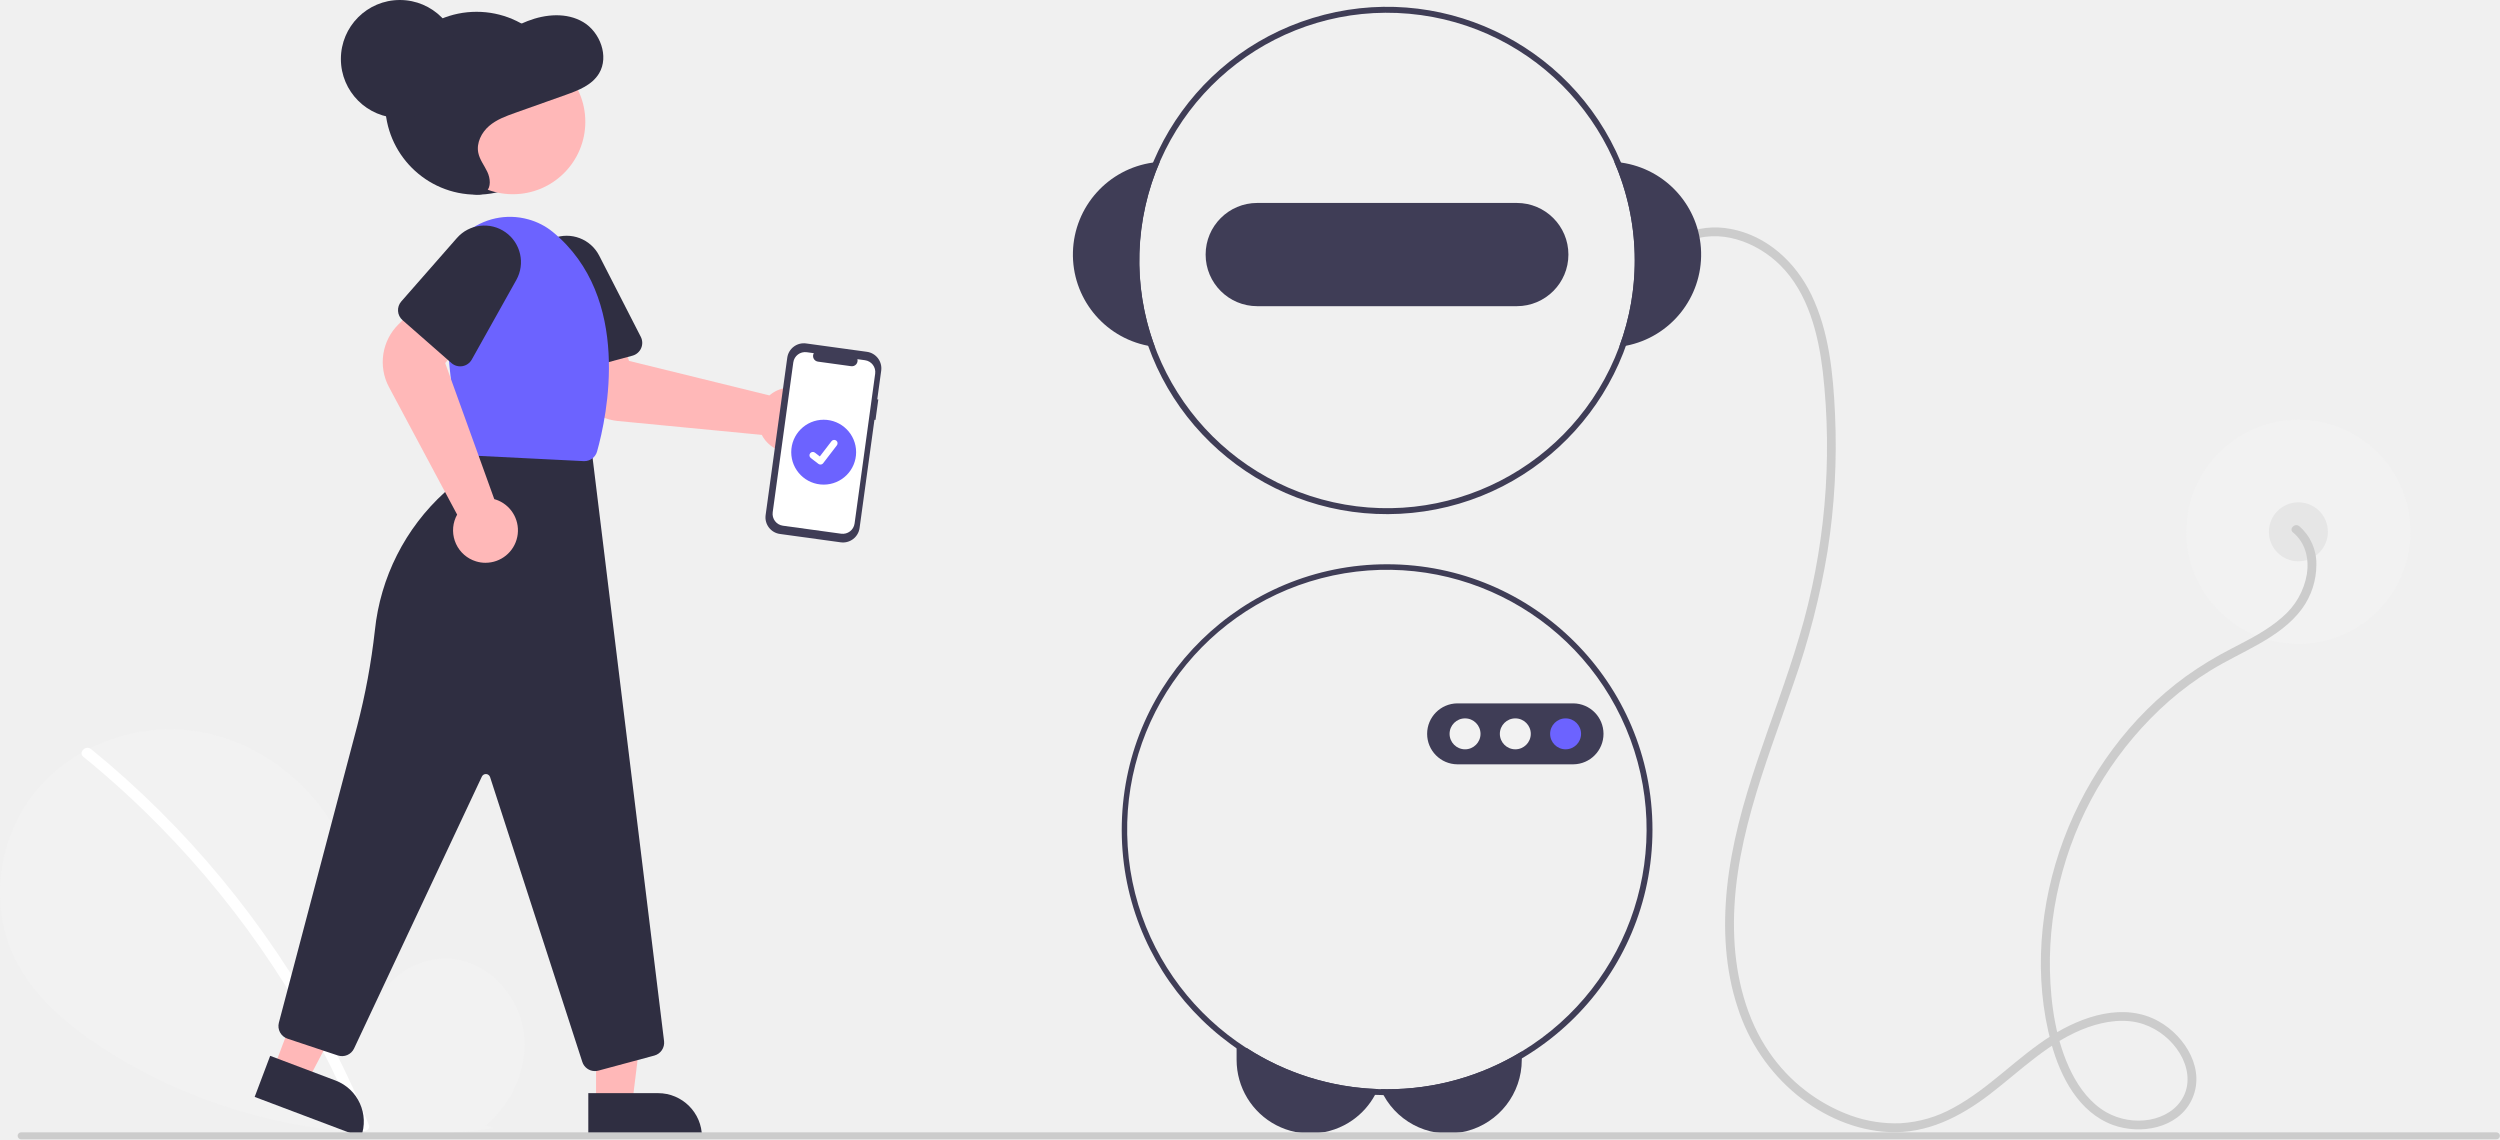
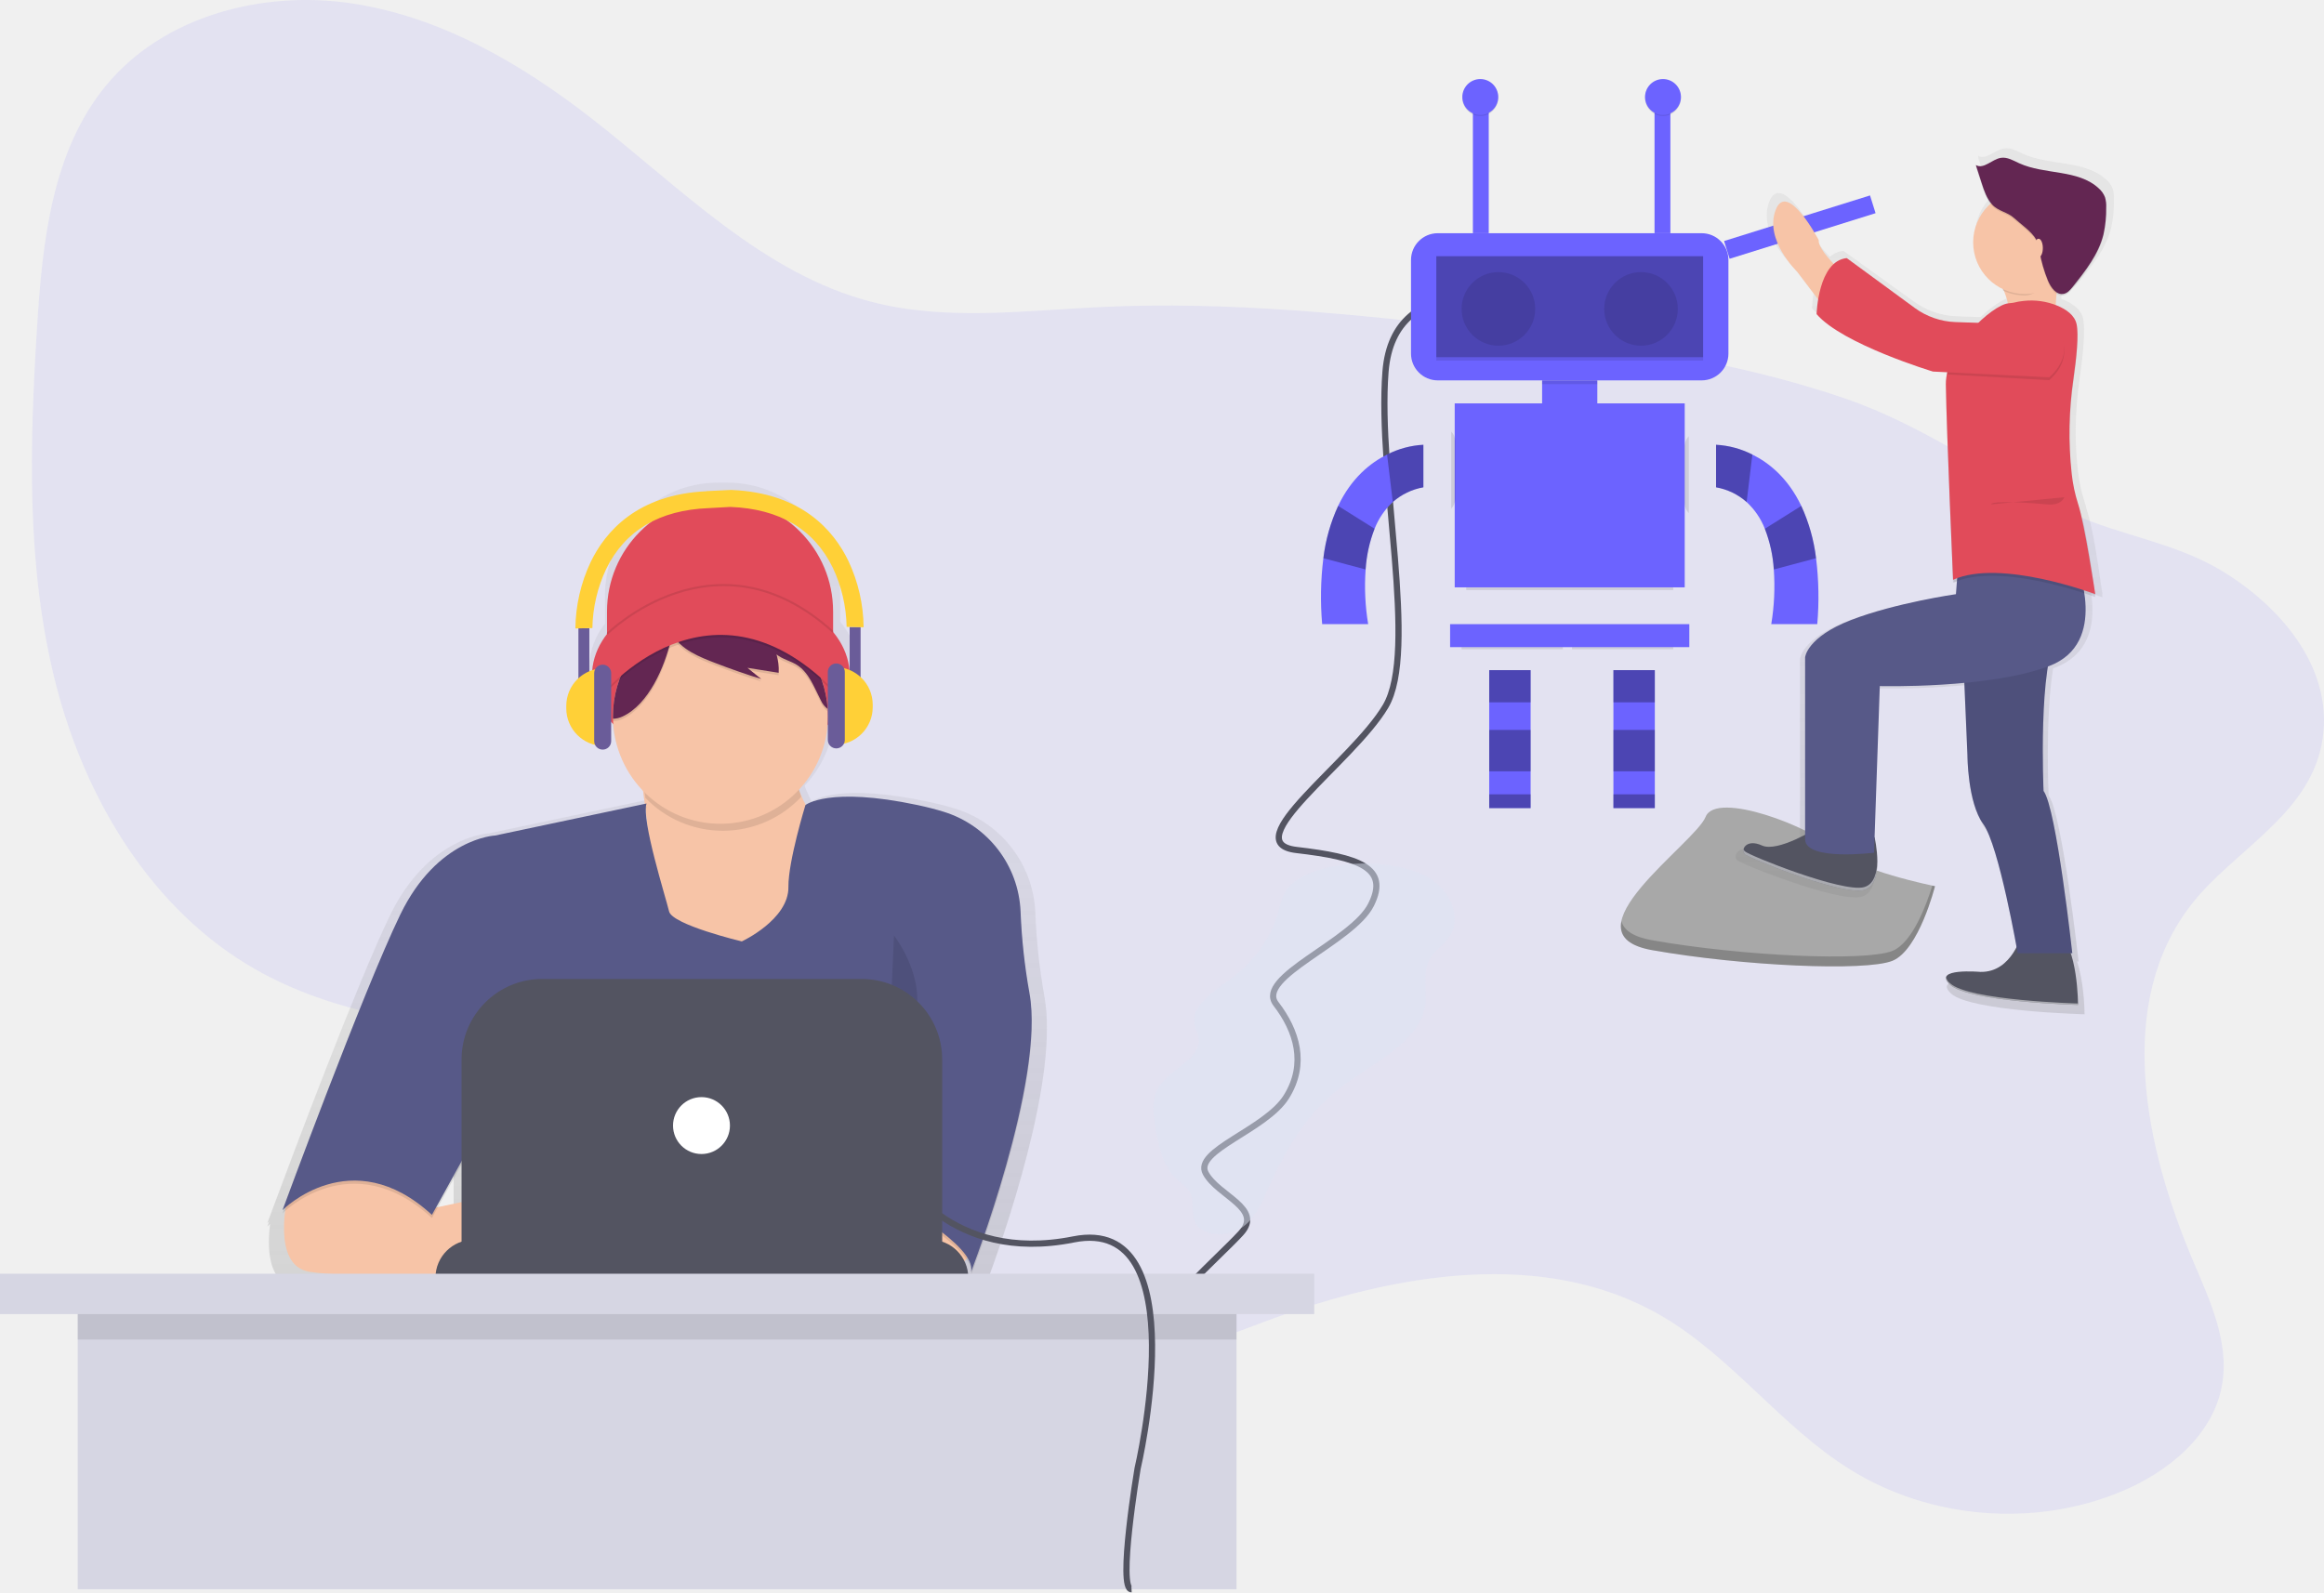
- <svg xmlns="http://www.w3.org/2000/svg" id="a0b49279-671d-4bdd-aed5-fc41abe79aaa" data-name="Layer 1" width="847.62" height="386.288" viewBox="0 0 847.62 386.288">
-   <circle cx="779.266" cy="180.31" r="38" fill="#f2f2f2" />
-   <circle cx="779.266" cy="180.31" r="10" fill="#e6e6e6" />
-   <path d="M953.629,437.379c4.212,3.436,5.496,8.853,4.712,14.082a24.452,24.452,0,0,1-8.394,14.681c-5.009,4.452-11.119,7.461-17.014,10.542a123.752,123.752,0,0,0-15.575,9.455c-18.961,13.781-33.285,33.403-41.483,55.3-8.184,21.86-10.38,46.672-4.161,69.327,3.077,11.209,9.302,23.303,20.898,27.521,9.244,3.362,21.864,1.196,26.571-8.33,5.056-10.234-1.998-21.737-11.084-26.818-11.778-6.586-25.847-1.773-36.441,4.893-11.663,7.339-21.039,17.871-33.215,24.448a41.739,41.739,0,0,1-17.844,5.205,44.69,44.69,0,0,1-16.909-2.612,57.273,57.273,0,0,1-27.662-21.471c-7.734-11.243-11.196-25.025-11.828-38.525-1.413-30.206,10.52-58.465,20.094-86.477a264.211,264.211,0,0,0,11.519-44.86,232.406,232.406,0,0,0,2.545-46.388c-.634-13.714-1.986-28.054-8.039-40.579-5.322-11.013-15.049-20.027-27.346-22.3a27.277,27.277,0,0,0-16.439,1.888c-1.754.8-.231,3.387,1.514,2.59,10.883-4.965,23.746-.134,31.784,7.882,9.386,9.361,12.833,23.184,14.364,35.939a225.589,225.589,0,0,1-7.968,89.993c-8.347,28.352-21.476,55.521-24.506,85.226-1.382,13.555-.672,27.567,3.66,40.565a63.359,63.359,0,0,0,20.078,29.566c8.842,7.148,19.72,12.019,31.171,12.561,12.854.609,24.127-5.122,34.1-12.745,10.681-8.165,20.509-18.239,33.447-22.817,5.899-2.087,12.617-3.061,18.673-1.052a23.43,23.43,0,0,1,12.452,10.012c2.63,4.374,3.601,9.842,1.2,14.541-2.257,4.418-6.662,6.973-11.431,7.847a22.18,22.18,0,0,1-14.724-2.502c-5.224-2.984-9.047-7.991-11.725-13.281-5.34-10.55-7.135-23.107-7.407-34.817a115.287,115.287,0,0,1,4.348-33.853,119.456,119.456,0,0,1,36.089-57.529,105.961,105.961,0,0,1,13.974-10.289c5.38-3.316,11.123-5.966,16.607-9.094,5.397-3.079,10.715-6.757,14.432-11.823a25.435,25.435,0,0,0,4.887-14.951,16.766,16.766,0,0,0-5.804-13.072c-1.484-1.211-3.619.9-2.121,2.121Z" transform="translate(-176.1901 -256.856)" fill="#ccc" />
-   <path d="M598.876,612.166a87.339,87.339,0,0,0,44.47,13.94,20.85,20.85,0,0,1-.95,1.96,25.067,25.067,0,0,1-7.6,8.55,24.969,24.969,0,0,1-39.34-20.42v-4.03Z" transform="translate(-176.1901 -256.856)" fill="#3f3d56" />
-   <path d="M692.146,613.346v2.85a24.961,24.961,0,0,1-46.88,11.95,20.848,20.848,0,0,1-.99-2.01c.73.02,1.45.03,2.18.03A87.467,87.467,0,0,0,692.146,613.346Z" transform="translate(-176.1901 -256.856)" fill="#3f3d56" />
-   <path d="M725.786,311.966c-.75-.11-1.51-.18-2.27-.23a83.981,83.981,0,0,1,1.67,62.71c.76-.09,1.51-.21,2.26-.35a31.502,31.502,0,0,0-1.66-62.13Z" transform="translate(-176.1901 -256.856)" fill="#3f3d56" />
-   <path d="M569.396,311.736c-.76.05-1.52.12-2.27.23a31.502,31.502,0,0,0-1.66,62.13c.75.14,1.5.26,2.26.35a83.981,83.981,0,0,1,1.67-62.71Z" transform="translate(-176.1901 -256.856)" fill="#3f3d56" />
-   <path d="M725.786,311.966a85.997,85.997,0,1,0,6.67,33.2A86.115,86.115,0,0,0,725.786,311.966Zm-.6,62.48a83.981,83.981,0,1,1,5.27-29.28A84.122,84.122,0,0,1,725.186,374.446Z" transform="translate(-176.1901 -256.856)" fill="#3f3d56" />
-   <path d="M690.456,325.666h-88a17.5,17.5,0,0,0,0,35h88a17.5,17.5,0,0,0,0-35Z" transform="translate(-176.1901 -256.856)" fill="#3f3d56" />
-   <path d="M646.456,448.166a89.997,89.997,0,0,0-4.06,179.9c.95.05,1.91.08,2.87.08.4.02.79.02,1.19.02a90,90,0,0,0,0-180Zm45.69,165.18a87.467,87.467,0,0,1-45.69,12.82c-.73,0-1.45-.01-2.18-.03q-.465,0-.93-.03a88.051,88.051,0,1,1,48.8-12.76Z" transform="translate(-176.1901 -256.856)" fill="#3f3d56" />
-   <path d="M709.623,515.999h-39.334a10.334,10.334,0,0,1,0-20.667h39.334a10.334,10.334,0,0,1,0,20.667Z" transform="translate(-176.1901 -256.856)" fill="#3f3d56" />
-   <circle cx="496.722" cy="248.81" r="5.244" fill="#f2f2f2" />
-   <circle cx="513.766" cy="248.81" r="5.244" fill="#f2f2f2" />
-   <circle cx="530.811" cy="248.81" r="5.244" fill="#6c63ff" />
-   <path d="M340.816,638.554c8.993-7.599,14.455-19.602,13.022-31.288s-10.305-22.428-21.813-24.91-24.628,4.388-28.123,15.63c-1.924-21.674-4.141-44.257-15.664-62.715-10.434-16.713-28.507-28.672-48.093-30.811s-40.208,5.941-52.424,21.4-15.206,37.934-6.651,55.682c6.302,13.075,17.914,22.805,30.079,30.721,38.813,25.255,86.96,33.788,132.772,27.046Z" transform="translate(-176.1901 -256.856)" fill="#f2f2f2" />
-   <path d="M207.089,510.848a317.625,317.625,0,0,1,44.264,43.954,322.163,322.163,0,0,1,34.908,51.663,320.844,320.844,0,0,1,14.948,31.651c.898,2.2-2.675,3.158-3.562.982A315.276,315.276,0,0,0,268.839,584.593a317.26,317.26,0,0,0-38.636-47.729A316.501,316.501,0,0,0,204.477,513.46c-1.844-1.502.783-4.102,2.612-2.612Z" transform="translate(-176.1901 -256.856)" fill="#fff" />
-   <circle cx="161.576" cy="35" r="31" fill="#2f2e41" />
-   <path d="M453.384,405.367a10.778,10.778,0,0,1-2.149,2.373,11.002,11.002,0,0,1-16.227-2.498,10.24,10.24,0,0,1-.537-.938l-48.85-4.713a18.013,18.013,0,0,1-15.887-14.5l-2.773-14.617,19.064-2.966,3.421,11.709,47.628,11.699a10.49,10.49,0,0,1,1.17-.89,11.003,11.003,0,0,1,15.139,15.341Z" transform="translate(-176.1901 -256.856)" fill="#ffb8b8" />
-   <path d="M390.618,377.45l-21.296,5.753a4.505,4.505,0,0,1-5.518-3.171l-7.459-27.612a12.399,12.399,0,0,1,23.004-8.888l14.1,27.521A4.5,4.5,0,0,1,390.618,377.45Z" transform="translate(-176.1901 -256.856)" fill="#2f2e41" />
-   <polygon points="202.092 374.133 214.351 374.133 220.184 326.845 202.089 326.846 202.092 374.133" fill="#ffb8b8" />
-   <path d="M375.655,627.486h38.531a0,0,0,0,1,0,0v14.887a0,0,0,0,1,0,0H390.542a14.887,14.887,0,0,1-14.887-14.887v0A0,0,0,0,1,375.655,627.486Z" transform="translate(613.6792 1012.984) rotate(179.9974)" fill="#2f2e41" />
-   <polygon points="92.822 362.185 104.292 366.515 126.454 324.337 109.526 317.946 92.822 362.185" fill="#ffb8b8" />
-   <path d="M263.921,621.161h38.531a0,0,0,0,1,0,0v14.887a0,0,0,0,1,0,0H278.808a14.887,14.887,0,0,1-14.887-14.887v0A0,0,0,0,1,263.921,621.161Z" transform="translate(149.8827 1059.861) rotate(-159.3148)" fill="#2f2e41" />
-   <path d="M377.895,620.005a4.497,4.497,0,0,1-4.276-3.114L342.351,520.327a1.5,1.5,0,0,0-2.785-.177l-43.334,92.201a4.504,4.504,0,0,1-5.495,2.355L273.669,609.017a4.509,4.509,0,0,1-2.928-5.418l26.544-100.547a229.082,229.082,0,0,0,6.003-32.427,73.51,73.51,0,0,1,23.717-46.877,34.205,34.205,0,0,0,10.766-20.463l.072-.503,38.874,6.138,24.624,200.929a4.52,4.52,0,0,1-3.297,4.892l-18.974,5.108A4.48,4.48,0,0,1,377.895,620.005Z" transform="translate(-176.1901 -256.856)" fill="#2f2e41" />
-   <circle cx="173.891" cy="41.291" r="24.561" fill="#ffb8b8" />
-   <path d="M374.301,413.205c-.077,0-.154-.002-.231-.006L335.534,411.272a4.475,4.475,0,0,1-4.252-4.035l-5.264-51.328a23.172,23.172,0,0,1,29.324-24.67h0a22.474,22.474,0,0,1,8.246,4.242c27.108,22.262,18.367,62.598,15.043,74.43A4.482,4.482,0,0,1,374.301,413.205Z" transform="translate(-176.1901 -256.856)" fill="#6c63ff" />
-   <path d="M340.776,447.67a10.778,10.778,0,0,1-3.166-.475,11.002,11.002,0,0,1-6.909-14.894,10.238,10.238,0,0,1,.483-.967l-23.135-43.281a18.013,18.013,0,0,1,3.272-21.259l10.634-10.405,13.03,14.229-7.853,9.334,16.642,46.134a10.492,10.492,0,0,1,1.389.481,11.003,11.003,0,0,1-4.387,21.102Z" transform="translate(-176.1901 -256.856)" fill="#ffb8b8" />
-   <path d="M329.252,379.95l-16.586-14.544a4.505,4.505,0,0,1-.417-6.35l18.857-21.505a12.399,12.399,0,0,1,20.142,14.229L336.145,378.764a4.5,4.5,0,0,1-6.894,1.186Z" transform="translate(-176.1901 -256.856)" fill="#2f2e41" />
-   <path d="M334.277,322.005c2.241.795,4.988,1.495,6.752-.153,1.722-1.609,1.408-4.551.394-6.718s-2.587-4.096-3.069-6.456c-.691-3.381,1.096-6.894,3.647-9.098s5.762-3.362,8.896-4.477l17.193-6.112c4.256-1.513,8.842-3.29,11.223-7.271,3.446-5.761.296-13.995-5.357-17.356s-12.792-2.735-18.891-.372c-3.373,1.307-6.582,3.109-10.07,4.029-6.884,1.816-14.712.187-20.761,4.068-5.266,3.379-7.709,10.273-7.531,16.724s2.553,12.595,5.058,18.494c1.491,3.51,3.083,7.06,5.607,9.852s6.173,4.745,9.817,4.231Z" transform="translate(-176.1901 -256.856)" fill="#2f2e41" />
-   <circle cx="135.576" cy="20" r="20" fill="#2f2e41" />
-   <path id="a5b0fbf6-85a2-48e8-ad40-c81376cd9893" data-name="Path 22" d="M473.978,392.306l-.355-.049,1.337-9.723a5.68,5.68,0,0,0-4.854-6.401l-20.6-2.832a5.68,5.68,0,0,0-6.401,4.854l-7.332,53.34a5.68,5.68,0,0,0,4.854,6.401l20.6,2.832a5.68,5.68,0,0,0,6.401-4.854L472.672,399.178l.355.049Z" transform="translate(-176.1901 -256.856)" fill="#3f3d56" />
-   <path id="a5d1dbd7-b3f0-4599-af89-34309e57a462" data-name="Path 23" d="M469.459,378.986l-2.565-.353a1.922,1.922,0,0,1-2.124,2.381l-11.256-1.547a1.922,1.922,0,0,1-1.403-2.866l-2.395-.329a4.046,4.046,0,0,0-4.56,3.458L438.172,430.534a4.046,4.046,0,0,0,3.458,4.56l19.743,2.714a4.046,4.046,0,0,0,4.56-3.458h0l6.984-50.804a4.046,4.046,0,0,0-3.458-4.559Z" transform="translate(-176.1901 -256.856)" fill="#fff" />
-   <circle cx="279.266" cy="153.31" r="11" fill="#6c63ff" />
-   <path d="M454.366,414.362a1.141,1.141,0,0,1-.686-.228l-.012-.009-2.585-1.979a1.148,1.148,0,1,1,1.397-1.823l1.674,1.284,3.957-5.16a1.148,1.148,0,0,1,1.61-.213l-.025.033.025-.033a1.15,1.15,0,0,1,.213,1.61l-4.654,6.07A1.149,1.149,0,0,1,454.366,414.362Z" transform="translate(-176.1901 -256.856)" fill="#fff" />
-   <path d="M1022.619,643.144h-839.294a1.191,1.191,0,0,1,0-2.381h839.294a1.191,1.191,0,0,1,0,2.381Z" transform="translate(-176.1901 -256.856)" fill="#ccc" />
+ <svg xmlns="http://www.w3.org/2000/svg" xmlns:xlink="http://www.w3.org/1999/xlink" id="afcf7ba7-9a9d-4a96-99b1-c6a86c14369d" data-name="Layer 1" width="1124.677" height="770.768" viewBox="0 0 1124.677 770.768">
+   <defs>
+     <linearGradient id="f93e83ed-aae3-4939-a31b-02dcc6721011" x1="969.14" y1="556.311" x2="969.14" y2="137.116" gradientUnits="userSpaceOnUse">
+       <stop offset="0" stop-color="gray" stop-opacity="0.25" />
+       <stop offset="0.535" stop-color="gray" stop-opacity="0.12" />
+       <stop offset="1" stop-color="gray" stop-opacity="0.1" />
+     </linearGradient>
+     <linearGradient id="e0229f75-5a20-4c1d-bfcf-9b57e2e8c95e" x1="355.664" y1="691.671" x2="355.664" y2="298.978" xlink:href="#f93e83ed-aae3-4939-a31b-02dcc6721011" />
+   </defs>
+   <path d="M1098.473,502.768c-37.663,47.884-23.031,117.837.902,173.86,8.013,18.757,17.076,38.602,13.695,58.717-4.134,24.598-26.087,42.584-49.137,52.116-42.018,17.377-92.298,13.236-130.906-10.782-33.365-20.756-57.259-54.51-91.193-74.321-56.788-33.154-129.072-20.634-190.736,2.204-43.626,16.157-91.323,37.169-134.672,20.284-30.503-11.881-51.588-40.8-63.076-71.453-5.547-14.8-9.573-30.819-20.165-42.55-6.297-6.974-14.515-11.924-22.933-16.098C333.381,556.63,236.292,577.041,161.627,534.767c-50.426-28.55-82.709-82.406-97.002-138.563S51.996,281.162,55.625,223.328c2.579-41.1,7.206-84.978,33.468-116.699,27.781-33.556,75.458-46.034,118.552-39.656S289.8,96.084,324.165,122.858c42.948,33.462,82.778,75.131,135.509,88.686,35.91,9.231,73.685,4.182,110.722,2.433,61.916-2.923,123.858,3.578,185.433,10.696,58.947,6.815,118.321,14.315,174.477,33.49,39.74,13.57,71.6,38.203,109.125,55.412,24.46,11.218,51.133,14.315,74.292,28.603,28.528,17.6,54.683,48.213,47.373,84.035C1154.147,460.271,1118.463,477.353,1098.473,502.768Z" transform="translate(-37.66167 -65.36599)" fill="#6c63ff" opacity="0.1" />
+   <path d="M772.706,212.225s-60.541-17.93-64.541,33.07,16,135,0,162-73.093,66.01-43.047,69.505,45.047,8.495,36.047,26.495-56,35-46,48,15,29,5,45-45,26-39,37,28,17,17,29-42.888,39.296-30.444,39.148" transform="translate(-37.66167 -65.36599)" fill="none" stroke="#535461" stroke-miterlimit="10" stroke-width="3" />
+   <rect x="682.842" y="112.881" width="153.612" height="71.24" rx="12.97" fill="#6c63ff" />
+   <rect x="695.087" y="173.188" width="129.123" height="1.336" opacity="0.1" />
+   <rect x="695.087" y="124.012" width="129.123" height="48.978" opacity="0.3" />
+   <circle cx="725.141" cy="149.523" r="17.81" opacity="0.1" />
+   <circle cx="794.155" cy="149.523" r="17.81" opacity="0.1" />
+   <rect x="746.29" y="184.119" width="26.714" height="15.588" fill="#6c63ff" />
+   <rect x="703.992" y="195.253" width="111.313" height="89.05" fill="#6c63ff" />
+   <rect x="701.765" y="302.113" width="115.766" height="11.131" fill="#6c63ff" />
+   <polygon points="720.689 339.96 720.689 353.317 720.689 373.353 720.689 384.485 720.689 391.164 740.725 391.164 740.725 384.485 740.725 373.353 740.725 353.317 740.725 339.96 740.725 324.376 720.689 324.376 720.689 339.96" fill="#6c63ff" />
+   <polygon points="780.798 324.376 780.798 339.96 780.798 353.317 780.798 373.353 780.798 384.485 780.798 391.164 800.834 391.164 800.834 384.485 800.834 373.353 800.834 353.317 800.834 339.96 800.834 324.376 780.798 324.376" fill="#6c63ff" />
+   <path d="M726.492,280.656v20.591a30.119,30.119,0,0,0-14.801,7.135A35.014,35.014,0,0,0,702.88,321.301a65.632,65.632,0,0,0-4.339,19.722,112.766,112.766,0,0,0,1.232,26.458h-22.262a151.971,151.971,0,0,1,.583-31.932,84.744,84.744,0,0,1,7.145-25.308c6.45-13.528,15.623-20.867,23.683-24.853A43.74,43.74,0,0,1,726.492,280.656Z" transform="translate(-37.66167 -65.36599)" fill="#6c63ff" />
+   <rect x="720.689" y="324.376" width="20.036" height="15.584" opacity="0.3" />
+   <rect x="720.689" y="353.317" width="20.036" height="20.036" opacity="0.3" />
+   <rect x="720.689" y="384.485" width="20.036" height="6.679" opacity="0.3" />
+   <rect x="780.798" y="324.376" width="20.036" height="15.584" opacity="0.3" />
+   <rect x="780.798" y="353.317" width="20.036" height="20.036" opacity="0.3" />
+   <rect x="780.798" y="384.485" width="20.036" height="6.679" opacity="0.3" />
+   <path d="M726.492,280.656v20.591a30.119,30.119,0,0,0-14.801,7.135l-2.77-22.993A43.74,43.74,0,0,1,726.492,280.656Z" transform="translate(-37.66167 -65.36599)" opacity="0.3" />
+   <path d="M702.88,321.301a65.632,65.632,0,0,0-4.339,19.722l-20.448-5.474a84.744,84.744,0,0,1,7.145-25.308Z" transform="translate(-37.66167 -65.36599)" opacity="0.3" />
+   <path d="M868.128,280.656v20.591a30.119,30.119,0,0,1,14.801,7.135,35.014,35.014,0,0,1,8.811,12.92,65.632,65.632,0,0,1,4.339,19.722,112.766,112.766,0,0,1-1.232,26.458h22.262a151.97,151.97,0,0,0-.583-31.932,84.744,84.744,0,0,0-7.145-25.308c-6.45-13.528-15.623-20.867-23.683-24.853A43.74,43.74,0,0,0,868.128,280.656Z" transform="translate(-37.66167 -65.36599)" fill="#6c63ff" />
+   <path d="M868.128,280.656v20.591a30.119,30.119,0,0,1,14.801,7.135l2.77-22.993A43.74,43.74,0,0,0,868.128,280.656Z" transform="translate(-37.66167 -65.36599)" opacity="0.3" />
+   <path d="M891.74,321.301a65.632,65.632,0,0,1,4.339,19.722l20.448-5.474a84.744,84.744,0,0,0-7.145-25.308Z" transform="translate(-37.66167 -65.36599)" opacity="0.3" />
+   <rect x="746.29" y="184.119" width="26.714" height="1.845" opacity="0.1" />
+   <path d="M854.944,276.485V313.768a7.768,7.768,0,0,1-2.07-5.285V281.765A7.755,7.755,0,0,1,854.944,276.485Z" transform="translate(-37.66167 -65.36599)" opacity="0.1" />
+   <path d="M742.049,278.944v27.91a7.76,7.76,0,0,1-2.075,4.722V274.221A7.76,7.76,0,0,1,742.049,278.944Z" transform="translate(-37.66167 -65.36599)" opacity="0.1" />
+   <rect x="709.559" y="284.305" width="100.18" height="1.319" opacity="0.1" />
+   <rect x="707.331" y="313.247" width="48.976" height="1.022" opacity="0.1" />
+   <rect x="760.763" y="313.247" width="48.976" height="1.022" opacity="0.1" />
+   <rect x="712.794" y="46.953" width="7.666" height="65.928" fill="#6c63ff" />
+   <rect x="800.698" y="46.953" width="7.666" height="65.928" fill="#6c63ff" />
+   <circle cx="716.372" cy="47.464" r="8.688" opacity="0.1" />
+   <circle cx="716.372" cy="46.953" r="8.688" fill="#6c63ff" />
+   <circle cx="804.787" cy="47.464" r="8.688" opacity="0.1" />
+   <circle cx="804.787" cy="46.953" r="8.688" fill="#6c63ff" />
+   <path d="M661.667,494.291c-3.418,3.422-4.198,8.123-5.412,12.481-3.467,12.443-11.63,23.922-23.008,32.352-8.334,6.175-19.506,13.013-17.531,22.227.472,2.202,1.72,4.256,2.047,6.477,1.419,9.61-13.272,14.674-18.959,23.083-4.236,6.265-3.104,14.025-1.845,21.161,1.541,8.734,3.405,18.052,10.571,24.482,1.933,1.735,4.238,3.241,5.587,5.333,3.023,4.688.395,10.832,3.143,15.64,3.664,6.41,15.203,6.689,21.899,2.366s9.791-11.428,12.758-18.091c8.02-18.007,17.88-36.074,34.549-49.187,15.982-12.572,39.231-22.326,41.974-40.626,1.176-7.847-1.803-16.446,2.747-23.359,2.15-3.267,5.744-5.688,8.178-8.809,7.251-9.3,1.852-22.753-8.765-29.357C713.569,480.49,675.61,480.329,661.667,494.291Z" transform="translate(-37.66167 -65.36599)" fill="#dee3f3" opacity="0.5" />
+   <rect x="871.666" y="170.795" width="74" height="9" transform="translate(-48.58986 213.6048) rotate(-17.35148)" fill="#6c63ff" />
+   <path d="M974.087,494.311s-38.724-7.745-49.05-18.071-56.795-28.397-61.958-15.49-69.703,56.795-25.816,64.54,103.263,10.326,116.171,5.163S974.087,494.311,974.087,494.311Z" transform="translate(-37.66167 -65.36599)" fill="#a8a8a8" />
+   <path d="M837.262,520.494c43.887,7.745,103.263,10.326,116.171,5.163,9.83-3.932,16.661-22.824,19.362-31.616.817.174,1.291.269,1.291.269s-7.745,30.979-20.653,36.142-72.284,2.582-116.171-5.163c-12.668-2.236-16.291-7.486-14.927-14.13C823.419,515.495,827.833,518.83,837.262,520.494Z" transform="translate(-37.66167 -65.36599)" opacity="0.2" />
+   <path d="M1060.083,156.703a11.375,11.375,0,0,0-3.205-4.441c-10.39-9.471-27.197-6.6-40.099-12.385-2.972-1.333-6.021-3.181-9.248-2.675-4.506.707-8.696,5.838-12.625,3.561l.281.857c-.094-.046-.188-.092-.281-.146q1.445,4.401,2.89,8.802c1.109,3.379,2.279,6.857,4.437,9.67a25.319,25.319,0,0,0,6.123,42.112c.136.295.271.59.403.889.122.055.248.103.372.156a29.562,29.562,0,0,1,1.907,6.131c-3.344.462-9.173,4.16-14.908,9.621l-11.467-.392a37.499,37.499,0,0,1-20.602-7.004L929.772,186.807a11.476,11.476,0,0,0-6.57,2.904c-4.258-4.436-7.871-9.071-7.564-11.786,0,0-15.946-29.844-21.744-14.922S904.766,193.558,904.766,193.558l10.575,13.7a57.635,57.635,0,0,0-.79,7.262c13.047,14.922,58.709,28.423,58.709,28.423l7.12.345c.015.131.027.241.04.35a24.244,24.244,0,0,0-.637,5.701c.004.276.009.564.014.853-.002.189-.017.38-.014.568.362,23.805,3.624,96.639,3.624,96.639.635-.283,1.29-.542,1.957-.785l-.508,6.47s-30.442,4.263-52.911,12.79-23.194,18.475-23.194,18.475v87.781c-6.42,3.294-16.546,7.622-21.744,5.306-5.643-2.515-8.741-.402-9.301,1.804h0v0a2.8,2.8,0,0,0-.025,1.326l.007.027a2.376,2.376,0,0,0,.216.563l.022.042a2.257,2.257,0,0,0,.383.503c2.174,2.132,49.287,20.607,60.159,17.765a7.515,7.515,0,0,0,.985-.332c.104-.043.198-.101.299-.148.201-.095.405-.187.592-.298.112-.066.212-.146.32-.218.163-.109.329-.214.481-.335.106-.084.201-.181.302-.271.14-.125.282-.246.413-.381.095-.099.18-.208.27-.312.123-.142.249-.281.363-.432.082-.109.156-.227.233-.34.11-.16.221-.318.322-.486.069-.116.131-.239.197-.359.097-.178.196-.356.285-.542.057-.12.108-.246.162-.369.086-.198.172-.395.25-.6.046-.121.086-.246.129-.369.076-.218.151-.436.218-.661.035-.117.065-.236.098-.355.066-.24.13-.481.187-.727.025-.109.047-.221.071-.331.056-.262.109-.526.156-.794.017-.099.032-.199.048-.298.046-.286.089-.574.125-.865.01-.083.019-.167.029-.251.036-.312.068-.624.094-.94.005-.066.01-.132.015-.198q.039-.505.063-1.013c.002-.045.004-.09.006-.136q.023-.543.03-1.085l.001-.068a59.5,59.5,0,0,0-1.399-12.604h0l2.63-74.784a407.789,407.789,0,0,0,42.653-1.571l1.56,35.679s0,23.449,7.973,34.108c6.823,9.122,14.707,49.465,16.839,60.911-2.93,5.585-8.533,12.492-18.289,12.279,0,0-18.358-1.587-17.322,3.462l.002.009a2.603,2.603,0,0,0,.115.387l.012.033a3.586,3.586,0,0,0,.199.423l.017.028c.073.13.159.265.254.403.019.028.038.056.059.085.107.149.224.301.357.458l.033.038c.122.143.258.289.402.439.04.041.08.083.122.125.164.165.337.332.529.506,9.422,8.527,64.508,9.948,64.508,9.948l-0-.033-0-.022-.001-.106-0-.031c-0-.054-.001-.123-.002-.198l-0-.029c-.032-2.467-.36-15.415-3.659-25.161h.764s-7.973-71.769-14.496-80.296c0,0-1.733-37.843,2.179-61.56.24-.087.483-.172.72-.261,18.272-6.824,19.569-23.631,17.687-35.98,3.457,1.111,5.507,1.872,5.507,1.872s-.063-.537-.181-1.487c.116.042.181.066.181.066s-.349-2.256-.922-5.779c-1.307-9.683-3.84-26.604-6.536-34.593-.435-1.756-.853-3.257-1.24-4.395a75.118,75.118,0,0,1-3.191-14.761,174.943,174.943,0,0,1-1.12-19.573,187.885,187.885,0,0,1,2.004-26.112c1.107-7.552,2.103-16.141,2.019-22.139a29.522,29.522,0,0,0-.436-6.238c-.968-4.428-5.239-7.308-9.681-9.14-.286-.118-.579-.215-.868-.325.108-1.679.25-3.58.433-5.586a4.775,4.775,0,0,0,3.694.748c1.909-.418,3.279-2.012,4.499-3.511,6.424-7.89,13.02-16.114,15.488-25.915a55.991,55.991,0,0,0,1.358-13.344q.002-.368,0-.737A14.512,14.512,0,0,0,1060.083,156.703Z" transform="translate(-37.66167 -65.36599)" fill="url(#f93e83ed-aae3-4939-a31b-02dcc6721011)" />
+   <path d="M1001.594,195.164s9.733,14.599,7.647,21.551,22.941,2.781,22.941,2.781.695-27.112,5.561-33.369S1001.594,195.164,1001.594,195.164Z" transform="translate(-37.66167 -65.36599)" fill="#f7c4a7" />
+   <path d="M937.29,204.549s-20.16-16.684-19.465-22.941c0,0-15.294-29.198-20.855-14.599S907.397,196.902,907.397,196.902l19.465,25.722Z" transform="translate(-37.66167 -65.36599)" fill="#f7c4a7" />
+   <path d="M916.782,466.285s-18.77,11.818-26.417,8.342-10.428,2.086-8.342,4.171,47.272,20.16,57.7,17.38,5.124-25.553,5.124-25.553Z" transform="translate(-37.66167 -65.36599)" fill="#535461" />
+   <path d="M1016.193,517.033s-4.519,19.117-20.16,18.77c0,0-23.636-2.086-14.599,6.257s61.871,9.733,61.871,9.733,0-28.502-9.733-34.759S1016.193,517.033,1016.193,517.033Z" transform="translate(-37.66167 -65.36599)" fill="#535461" />
+   <path d="M987.691,382.168l2.086,48.663s0,22.941,7.647,33.369,16.684,62.566,16.684,62.566h26.417s-7.647-70.213-13.904-78.555c0,0-2.781-61.871,6.952-75.775Z" transform="translate(-37.66167 -65.36599)" fill="#575988" />
+   <path d="M987.691,382.168l2.086,48.663s0,22.941,7.647,33.369,16.684,62.566,16.684,62.566h26.417s-7.647-70.213-13.904-78.555c0,0-2.781-61.871,6.952-75.775Z" transform="translate(-37.66167 -65.36599)" opacity="0.1" />
+   <path d="M1042.61,338.371s15.989,38.235-13.208,49.358-82.031,9.733-82.031,9.733l-2.781,80.641s-32.674,4.171-33.369-6.257v-88.288s.695-9.733,22.246-18.075,50.748-12.513,50.748-12.513l1.39-18.075Z" transform="translate(-37.66167 -65.36599)" fill="#575988" />
+   <path d="M1016.991,212.415a33.266,33.266,0,0,1,16.334,2.309c4.26,1.792,8.357,4.609,9.285,8.942,1.099,5.131-.12,16.638-1.518,26.372a181.635,181.635,0,0,0-.848,46.085c.717,6.386,1.705,11.955,3.061,14.441,4.171,7.647,8.342,43.796,8.342,43.796s-45.882-17.38-68.823-6.952c0,0-3.128-71.256-3.476-94.545-.269-18.033,22.593-38.583,30.24-39.278C1014.07,213.179,1012.538,212.877,1016.991,212.415Z" transform="translate(-37.66167 -65.36599)" opacity="0.1" />
+   <path d="M1016.991,211.025a33.266,33.266,0,0,1,16.334,2.309c4.26,1.792,8.357,4.609,9.285,8.942,1.099,5.131-.12,16.638-1.518,26.372a181.635,181.635,0,0,0-.848,46.085,74.75,74.75,0,0,0,3.061,14.441c3.128,9.385,8.342,43.796,8.342,43.796s-45.882-17.38-68.823-6.952c0,0-3.128-71.256-3.476-94.545-.269-18.033,22.593-38.583,30.24-39.278C1014.07,211.789,1012.538,211.487,1016.991,211.025Z" transform="translate(-37.66167 -65.36599)" fill="#e14b5a" />
+   <path d="M1029.402,249.388l-49.358-2.781s-3.141-24.198,3.984-23.95l48.85,1.704S1043.305,236.875,1029.402,249.388Z" transform="translate(-37.66167 -65.36599)" opacity="0.1" />
+   <path d="M1029.402,247.998,973.092,245.217s-43.796-13.208-56.31-27.807c0,0,.695-25.722,14.599-27.112l32.887,24.117a35.507,35.507,0,0,0,19.76,6.852l48.85,1.704S1043.305,235.485,1029.402,247.998Z" transform="translate(-37.66167 -65.36599)" fill="#e14b5a" />
+   <path d="M1031.835,198.292c.826-6.592,3.816-8.779,5.909-11.47,4.866-6.257-36.149,9.037-36.149,9.037a73.743,73.743,0,0,1,5.544,10.229,24.923,24.923,0,0,0,10.445,2.285C1023.631,208.372,1027.509,201.863,1031.835,198.292Z" transform="translate(-37.66167 -65.36599)" opacity="0.1" />
+   <circle cx="979.922" cy="117.285" r="25.027" fill="#f7c4a7" />
+   <path d="M1001.78,165.109c-2.665-2.911-3.946-6.794-5.155-10.551l-2.772-8.611c3.769,2.227,7.787-2.792,12.109-3.484,3.095-.496,6.019,1.313,8.87,2.617,12.374,5.66,28.495,2.851,38.46,12.116a11.123,11.123,0,0,1,3.074,4.345,14.537,14.537,0,0,1,.558,4.9,55.834,55.834,0,0,1-1.303,13.055c-2.366,9.589-8.693,17.634-14.855,25.353-1.171,1.467-2.484,3.026-4.315,3.435-3.577.799-6.345-3.068-7.729-6.461a68.753,68.753,0,0,1-4.033-13.952,18.281,18.281,0,0,0-1.652-5.897c-2.154-3.819-7.464-7.432-10.693-10.39C1009.17,168.676,1004.745,168.347,1001.78,165.109Z" transform="translate(-37.66167 -65.36599)" opacity="0.1" />
+   <path d="M1001.78,164.414c-2.665-2.911-3.946-6.794-5.155-10.551l-2.772-8.611c3.769,2.227,7.787-2.792,12.109-3.484,3.095-.496,6.019,1.313,8.87,2.617,12.374,5.66,28.495,2.851,38.46,12.116a11.123,11.123,0,0,1,3.074,4.345,14.537,14.537,0,0,1,.558,4.9,55.834,55.834,0,0,1-1.303,13.055c-2.366,9.589-8.693,17.634-14.855,25.353-1.171,1.467-2.484,3.026-4.315,3.435-3.577.799-6.345-3.068-7.729-6.461a68.753,68.753,0,0,1-4.033-13.952,18.281,18.281,0,0,0-1.652-5.897c-2.154-3.819-7.464-7.432-10.693-10.39C1009.17,167.981,1004.745,167.652,1001.78,164.414Z" transform="translate(-37.66167 -65.36599)" fill="#632652" />
+   <ellipse cx="986.526" cy="120.065" rx="2.086" ry="4.519" fill="#f7c4a7" />
+   <path d="M1036.701,306.045s-1.39,4.171-8.342,3.476-27.112-2.086-27.112,0" transform="translate(-37.66167 -65.36599)" opacity="0.1" />
+   <path d="M981.434,541.364a5.889,5.889,0,0,1-2.023-2.901c-.182.903.376,2.076,2.023,3.596,9.037,8.342,61.871,9.733,61.871,9.733s0-.246-.008-.695C1042.964,551.088,990.443,549.68,981.434,541.364Z" transform="translate(-37.66167 -65.36599)" fill="#fff" opacity="0.5" />
+   <path d="M939.723,494.787c-10.428,2.781-55.614-15.294-57.7-17.38a2.257,2.257,0,0,1-.578-1.016,2.499,2.499,0,0,0,.578,2.407c2.086,2.086,47.272,20.16,57.7,17.38,5.367-1.431,6.563-8.157,6.464-14.35C946.085,487.602,944.69,493.463,939.723,494.787Z" transform="translate(-37.66167 -65.36599)" fill="#fff" opacity="0.5" />
+   <path d="M543.159,548.066A298.407,298.407,0,0,1,538.683,507.017v-0a54.99,54.99,0,0,0-38.697-50.218c-3.949-1.215-8.304-2.351-13.106-3.37-42.128-8.948-54.926-1.135-56.38-.108a54.018,54.018,0,0,1-3.189-6.966c-.072-.244-.138-.491-.206-.737a53.933,53.933,0,0,0,14.41-32.494c7.027-7.126,11.132-15.722,11.132-24.978,0-7.96-3.04-15.432-8.359-21.9V353.684a54.705,54.705,0,0,0-54.705-54.705h-4.436a54.705,54.705,0,0,0-54.705,54.705v13.559a33.959,33.959,0,0,0-7.563,20.902c0,9.061,3.938,17.489,10.697,24.525a53.942,53.942,0,0,0,15.014,33.545c.296,2.054.6,4.266.899,6.597L274.113,468.754s-29.059,1.194-47.768,39.807c-15.839,32.688-47.367,116.725-56.669,141.744l-0,0-0.0 0c-1.686,4.534-2.643,7.133-2.643,7.133s.308-.312.901-.845c-.585,1.581-.901,2.437-.901,2.437s.458-.462,1.327-1.223c-1.32,10.47-1.509,28.441,12.207,30.68,11.497,1.877,41.112,2.648,63.492,2.964v.021h1.552c14.83.199,26.113.199,26.113.199v-.199H512.355V689.006a16.586,16.586,0,0,0-1.326-6.518q.173-.2.335-.402a13.208,13.208,0,0,1,2.497,5.79,5.796,5.796,0,0,1-.113.611s.05-.128.142-.368a6.196,6.196,0,0,1-.142,1.961s30.873-79.548,30.543-127.045A80.473,80.473,0,0,0,543.159,548.066ZM350.72,463.554a55.192,55.192,0,0,1-.764-6.86l.002-.063C350.224,458.864,350.481,461.18,350.72,463.554Zm-93.525,170.862V653.375l-11.884,2.538Z" transform="translate(-37.66167 -65.36599)" fill="url(#e0229f75-5a20-4c1d-bfcf-9b57e2e8c95e)" />
+   <path d="M348.466,241.263h0A54.705,54.705,0,0,1,403.171,295.969v23.336a0,0,0,0,1,0,0H293.76a0,0,0,0,1,0,0V295.969A54.705,54.705,0,0,1,348.466,241.263Z" fill="#e14b5a" />
+   <ellipse cx="348.848" cy="326.956" rx="62.356" ry="42.846" fill="#e14b5a" />
+   <path d="M346.533,433.829s13.007,68.095,0,86.457,39.786,25.631,39.786,25.631L441.024,526.025l7.651-48.967s-33.282-18.745-26.396-56.618Z" transform="translate(-37.66167 -65.36599)" fill="#f7c4a7" />
+   <path d="M507.971,663.362s3.443,14.92-15.302,17.598A106.009,106.009,0,0,1,459.313,680.562l-4.135-37.476h43.611Z" transform="translate(-37.66167 -65.36599)" fill="#f7c4a7" />
+   <path d="M176.923,644.265s-8.278,33.634,10.467,36.694,87.605,3.06,87.605,3.06V644.234l-31.172,6.658-29.271-28.081Z" transform="translate(-37.66167 -65.36599)" fill="#f7c4a7" />
+   <path d="M350.55,455.826l-73.259,15.493s-27.927,1.148-45.907,38.255S174.383,652.65,174.383,652.65s33.282-33.665,72.303,2.295l26.014-47.054-5.738,74.598H468.568v-35.195s42.081,22.571,39.021,35.195c0,0,36.009-92.781,28.265-134.948a286.777,286.777,0,0,1-4.302-39.45v-0A52.847,52.847,0,0,0,494.362,459.83c-3.795-1.168-7.981-2.259-12.596-3.239-43.229-9.181-54.323,0-54.323,0s-8.374,27.246-8.225,39.594c.191,15.876-22.571,26.396-22.571,26.396s-33.665-8.034-35.195-14.537S347.872,463.477,350.55,455.826Z" transform="translate(-37.66167 -65.36599)" opacity="0.1" />
+   <path d="M350.55,454.296,277.291,469.789S249.364,470.937,231.384,508.045,174.383,651.12,174.383,651.12s33.282-33.665,72.303,2.295l26.014-47.054-5.738,74.598H468.568v-35.195s42.081,22.571,39.021,35.195c0,0,36.009-92.781,28.265-134.948a286.777,286.777,0,0,1-4.302-39.45v-0a52.847,52.847,0,0,0-37.19-48.262c-3.795-1.168-7.981-2.259-12.596-3.239-43.229-9.181-54.323,0-54.323,0s-8.374,27.246-8.225,39.594c.191,15.876-22.571,26.396-22.571,26.396s-33.665-8.034-35.195-14.537S347.872,461.947,350.55,454.296Z" transform="translate(-37.66167 -65.36599)" fill="#575988" />
+   <path d="M425.423,451.045a51.781,51.781,0,0,1-1.996-27.162l-75.746,13.389s1.093,5.724,2.329,14.301a52.019,52.019,0,0,0,75.413-.528Z" transform="translate(-37.66167 -65.36599)" opacity="0.1" />
+   <path d="M438.346,412.023a52.027,52.027,0,0,1-104.04,1.262c-.011-.421-.015-.842-.015-1.262a52.039,52.039,0,0,1,29.166-46.752q2.341-1.142,4.809-2.058a52.399,52.399,0,0,1,26.798-2.487.029.029,0,0,0,.019.004,51.987,51.987,0,0,1,43.148,47.846Q438.346,410.286,438.346,412.023Z" transform="translate(-37.66167 -65.36599)" fill="#f7c4a7" />
+   <g opacity="0.1">
+     <path d="M368.193,364.434a.767.767,0,0,1,.073-.046q-2.467.912-4.809,2.058a52.039,52.039,0,0,0-29.166,46.752c0,.421.004.842.015,1.262a11.557,11.557,0,0,0,4.667-1.121c12.686-5.918,20.295-24.032,23.282-36.664C363.327,372.154,364.352,367.058,368.193,364.434Z" transform="translate(-37.66167 -65.36599)" />
+     <path d="M408.017,365.895a51.597,51.597,0,0,0-12.934-3.99,16.69,16.69,0,0,1,9.288,5.834,23.786,23.786,0,0,1,2.843,5.069,52.167,52.167,0,0,0-43.758.907c3.267,7.158,13.393,11.063,20.153,13.676q11.104,4.287,22.467,7.839-3.345-2.72-6.691-5.432,7.552,1.199,15.107,2.402a26.169,26.169,0,0,0-1.055-8.905c2.876,2.332,6.732,3.114,9.872,5.095,5.888,3.711,8.336,10.872,11.546,17.047a11.01,11.01,0,0,0,3.374,4.315A52.049,52.049,0,0,0,408.017,365.895Z" transform="translate(-37.66167 -65.36599)" />
+   </g>
+   <path d="M368.193,363.259a.767.767,0,0,1,.073-.046q-2.467.912-4.809,2.058a52.039,52.039,0,0,0-29.166,46.752c0,.421.004.842.015,1.262a11.557,11.557,0,0,0,4.667-1.121c12.686-5.918,20.295-24.032,23.282-36.664C363.327,370.979,364.352,365.883,368.193,363.259Z" transform="translate(-37.66167 -65.36599)" fill="#632652" />
+   <path d="M408.017,364.72a51.597,51.597,0,0,0-12.934-3.99,16.69,16.69,0,0,1,9.288,5.834,23.786,23.786,0,0,1,2.843,5.069,52.167,52.167,0,0,0-43.758.907c3.267,7.158,13.393,11.063,20.153,13.676q11.104,4.287,22.467,7.839-3.345-2.72-6.691-5.432,7.552,1.199,15.107,2.402a26.169,26.169,0,0,0-1.055-8.905c2.876,2.332,6.732,3.114,9.872,5.095,5.888,3.711,8.336,10.872,11.546,17.047a11.01,11.01,0,0,0,3.374,4.315A52.049,52.049,0,0,0,408.017,364.72Z" transform="translate(-37.66167 -65.36599)" fill="#632652" />
+   <path d="M328.362,403.443s53.558-66.565,115.532,0l-5.356-14.92s-29.074-42.464-49.732-33.282-40.933,15.685-40.933,15.685Z" transform="translate(-37.66167 -65.36599)" opacity="0.1" />
+   <path d="M328.362,402.268s53.558-66.565,115.532,0l-5.356-14.92s-29.074-42.464-49.732-33.282S347.872,369.751,347.872,369.751Z" transform="translate(-37.66167 -65.36599)" fill="#e14b5a" />
+   <path d="M284.368,545.726s-11.477,30.604,4.591,58.148-14.155,39.021-14.155,39.021" transform="translate(-37.66167 -65.36599)" opacity="0.1" />
+   <path d="M470.289,518.182s19.893,25.249,6.886,47.819-12.242,76.894-12.242,76.894" transform="translate(-37.66167 -65.36599)" opacity="0.1" />
+   <path d="M229.109,600.1H450.225a18.363,18.363,0,0,1,18.363,18.363v0a0,0,0,0,1,0,0H210.746a0,0,0,0,1,0,0v0a18.363,18.363,0,0,1,18.363-18.363Z" fill="#535461" />
+   <path d="M262.37,473.857h154.593a39,39,0,0,1,39,39V604.308a0,0,0,0,1,0,0H223.37a0,0,0,0,1,0,0V512.857A39,39,0,0,1,262.37,473.857Z" fill="#535461" />
+   <circle cx="339.476" cy="544.821" r="13.772" fill="#fff" />
+   <path d="M331.422,372.233s52.639-52.611,109.411-.959" transform="translate(-37.66167 -65.36599)" fill="none" stroke="#000" stroke-miterlimit="10" opacity="0.1" />
+   <rect x="411.186" y="303.516" width="5.287" height="29.959" fill="#6a5c99" />
+   <path d="M404.137,322.901h0a18.21,18.21,0,0,1,18.21,18.21v1.175a18.21,18.21,0,0,1-18.21,18.21h0a0,0,0,0,1,0,0V322.901a0,0,0,0,1,0,0Z" fill="#ffd037" />
+   <rect x="400.613" y="321.138" width="8.224" height="41.12" rx="4.112" fill="#6a5c99" />
+   <rect x="317.581" y="369.469" width="5.287" height="29.959" transform="translate(602.7864 703.5308) rotate(-180)" fill="#6a5c99" />
+   <path d="M311.706,388.854h0a18.21,18.21,0,0,1,18.21,18.21v1.175a18.21,18.21,0,0,1-18.21,18.21h0a0,0,0,0,1,0,0V388.854A0,0,0,0,1,311.706,388.854Z" transform="translate(603.9612 749.9373) rotate(180)" fill="#ffd037" />
+   <rect x="325.217" y="387.092" width="8.224" height="41.12" rx="4.112" transform="translate(620.9965 749.9373) rotate(-180)" fill="#6a5c99" />
+   <path d="M448.221,336.86c-7.158-14.884-22.749-32.88-56.357-34.316l.003-.041-.403.019-.026-.001-0.0.003-11.906.567.001.058c-33.386,1.537-48.904,19.462-56.039,34.299a77.157,77.157,0,0,0-7.381,32.122l4.111-.101,4.111-.094a69.963,69.963,0,0,1,6.695-28.62c9.064-18.615,25.739-28.516,49.563-29.429l-0-.007,10.53-.583-0.0.003c23.824.913,40.499,10.815,49.563,29.429a69.963,69.963,0,0,1,6.695,28.62l4.111.094,4.111.101A77.157,77.157,0,0,0,448.221,336.86Z" transform="translate(-37.66167 -65.36599)" fill="#ffd037" />
+   <rect x="37.615" y="618.704" width="560.778" height="150.562" fill="#d6d6e3" />
+   <rect x="37.615" y="628.838" width="560.778" height="19.544" opacity="0.1" />
+   <rect y="616.533" width="636.004" height="19.544" fill="#d6d6e3" />
+   <path d="M473.166,633.295s24,44,84,32,31,111,31,111-9.817,58.676-2.909,58.338" transform="translate(-37.66167 -65.36599)" fill="none" stroke="#535461" stroke-miterlimit="10" stroke-width="3" />
</svg>
